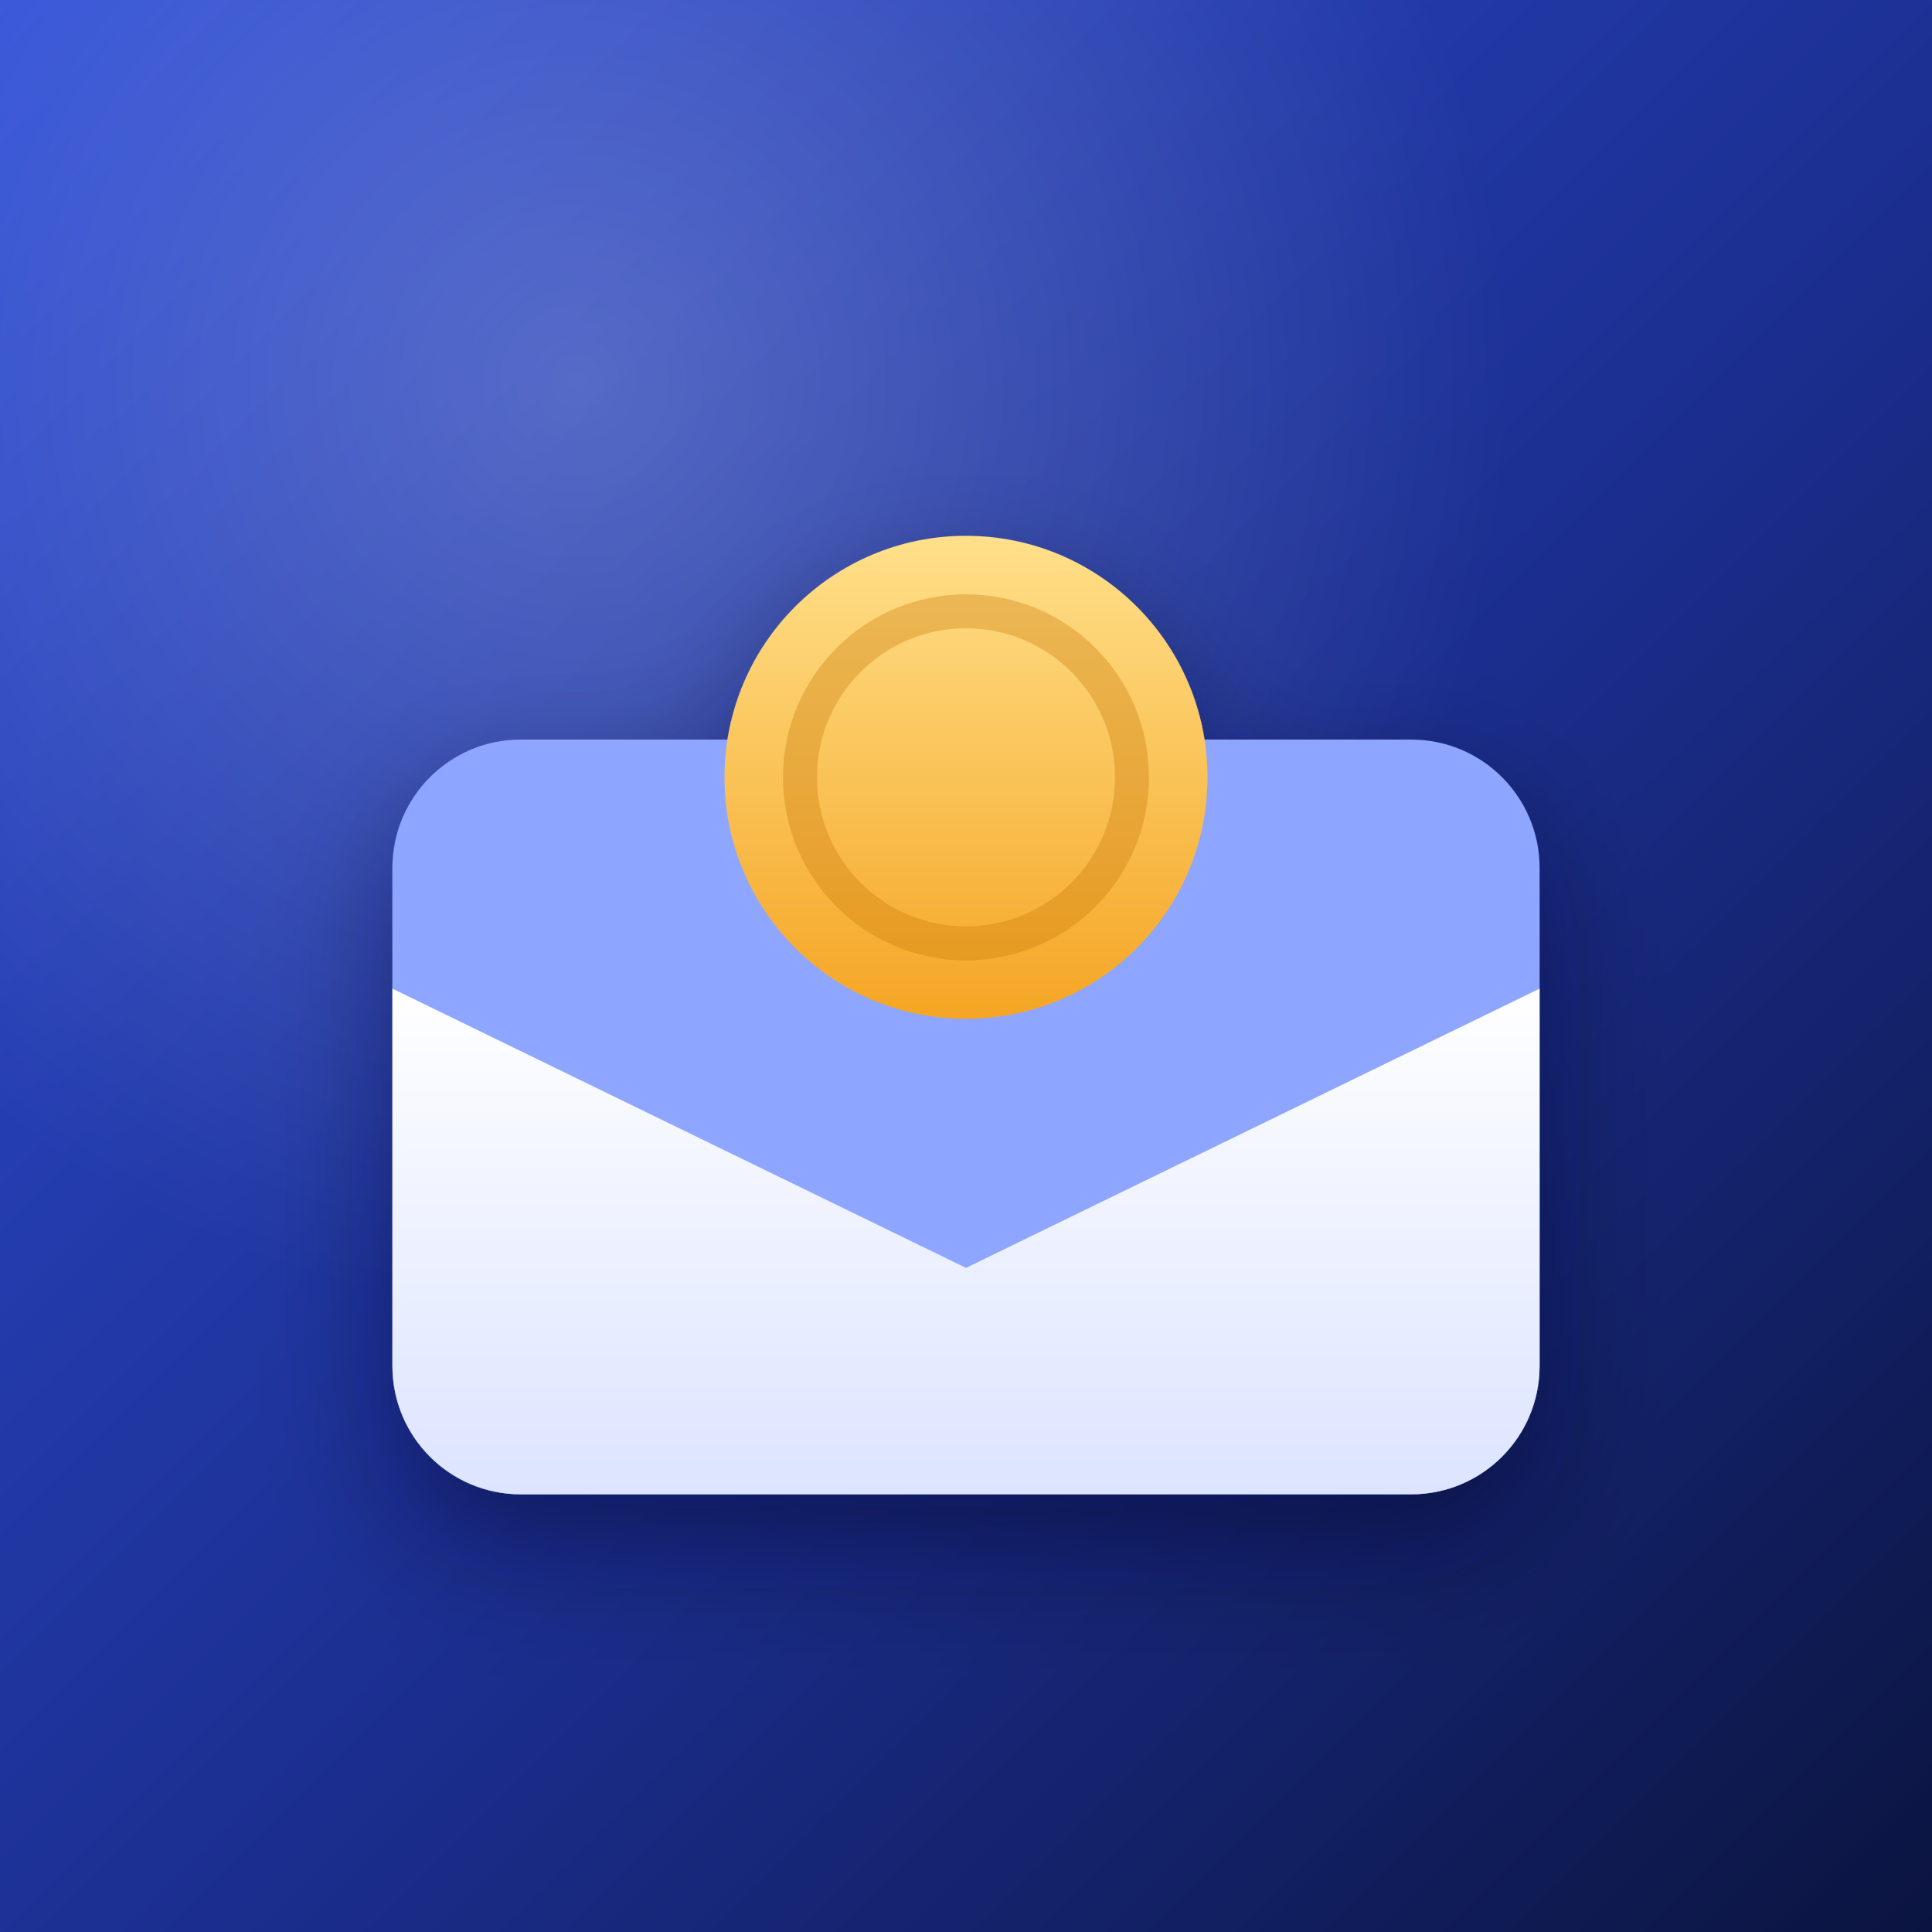
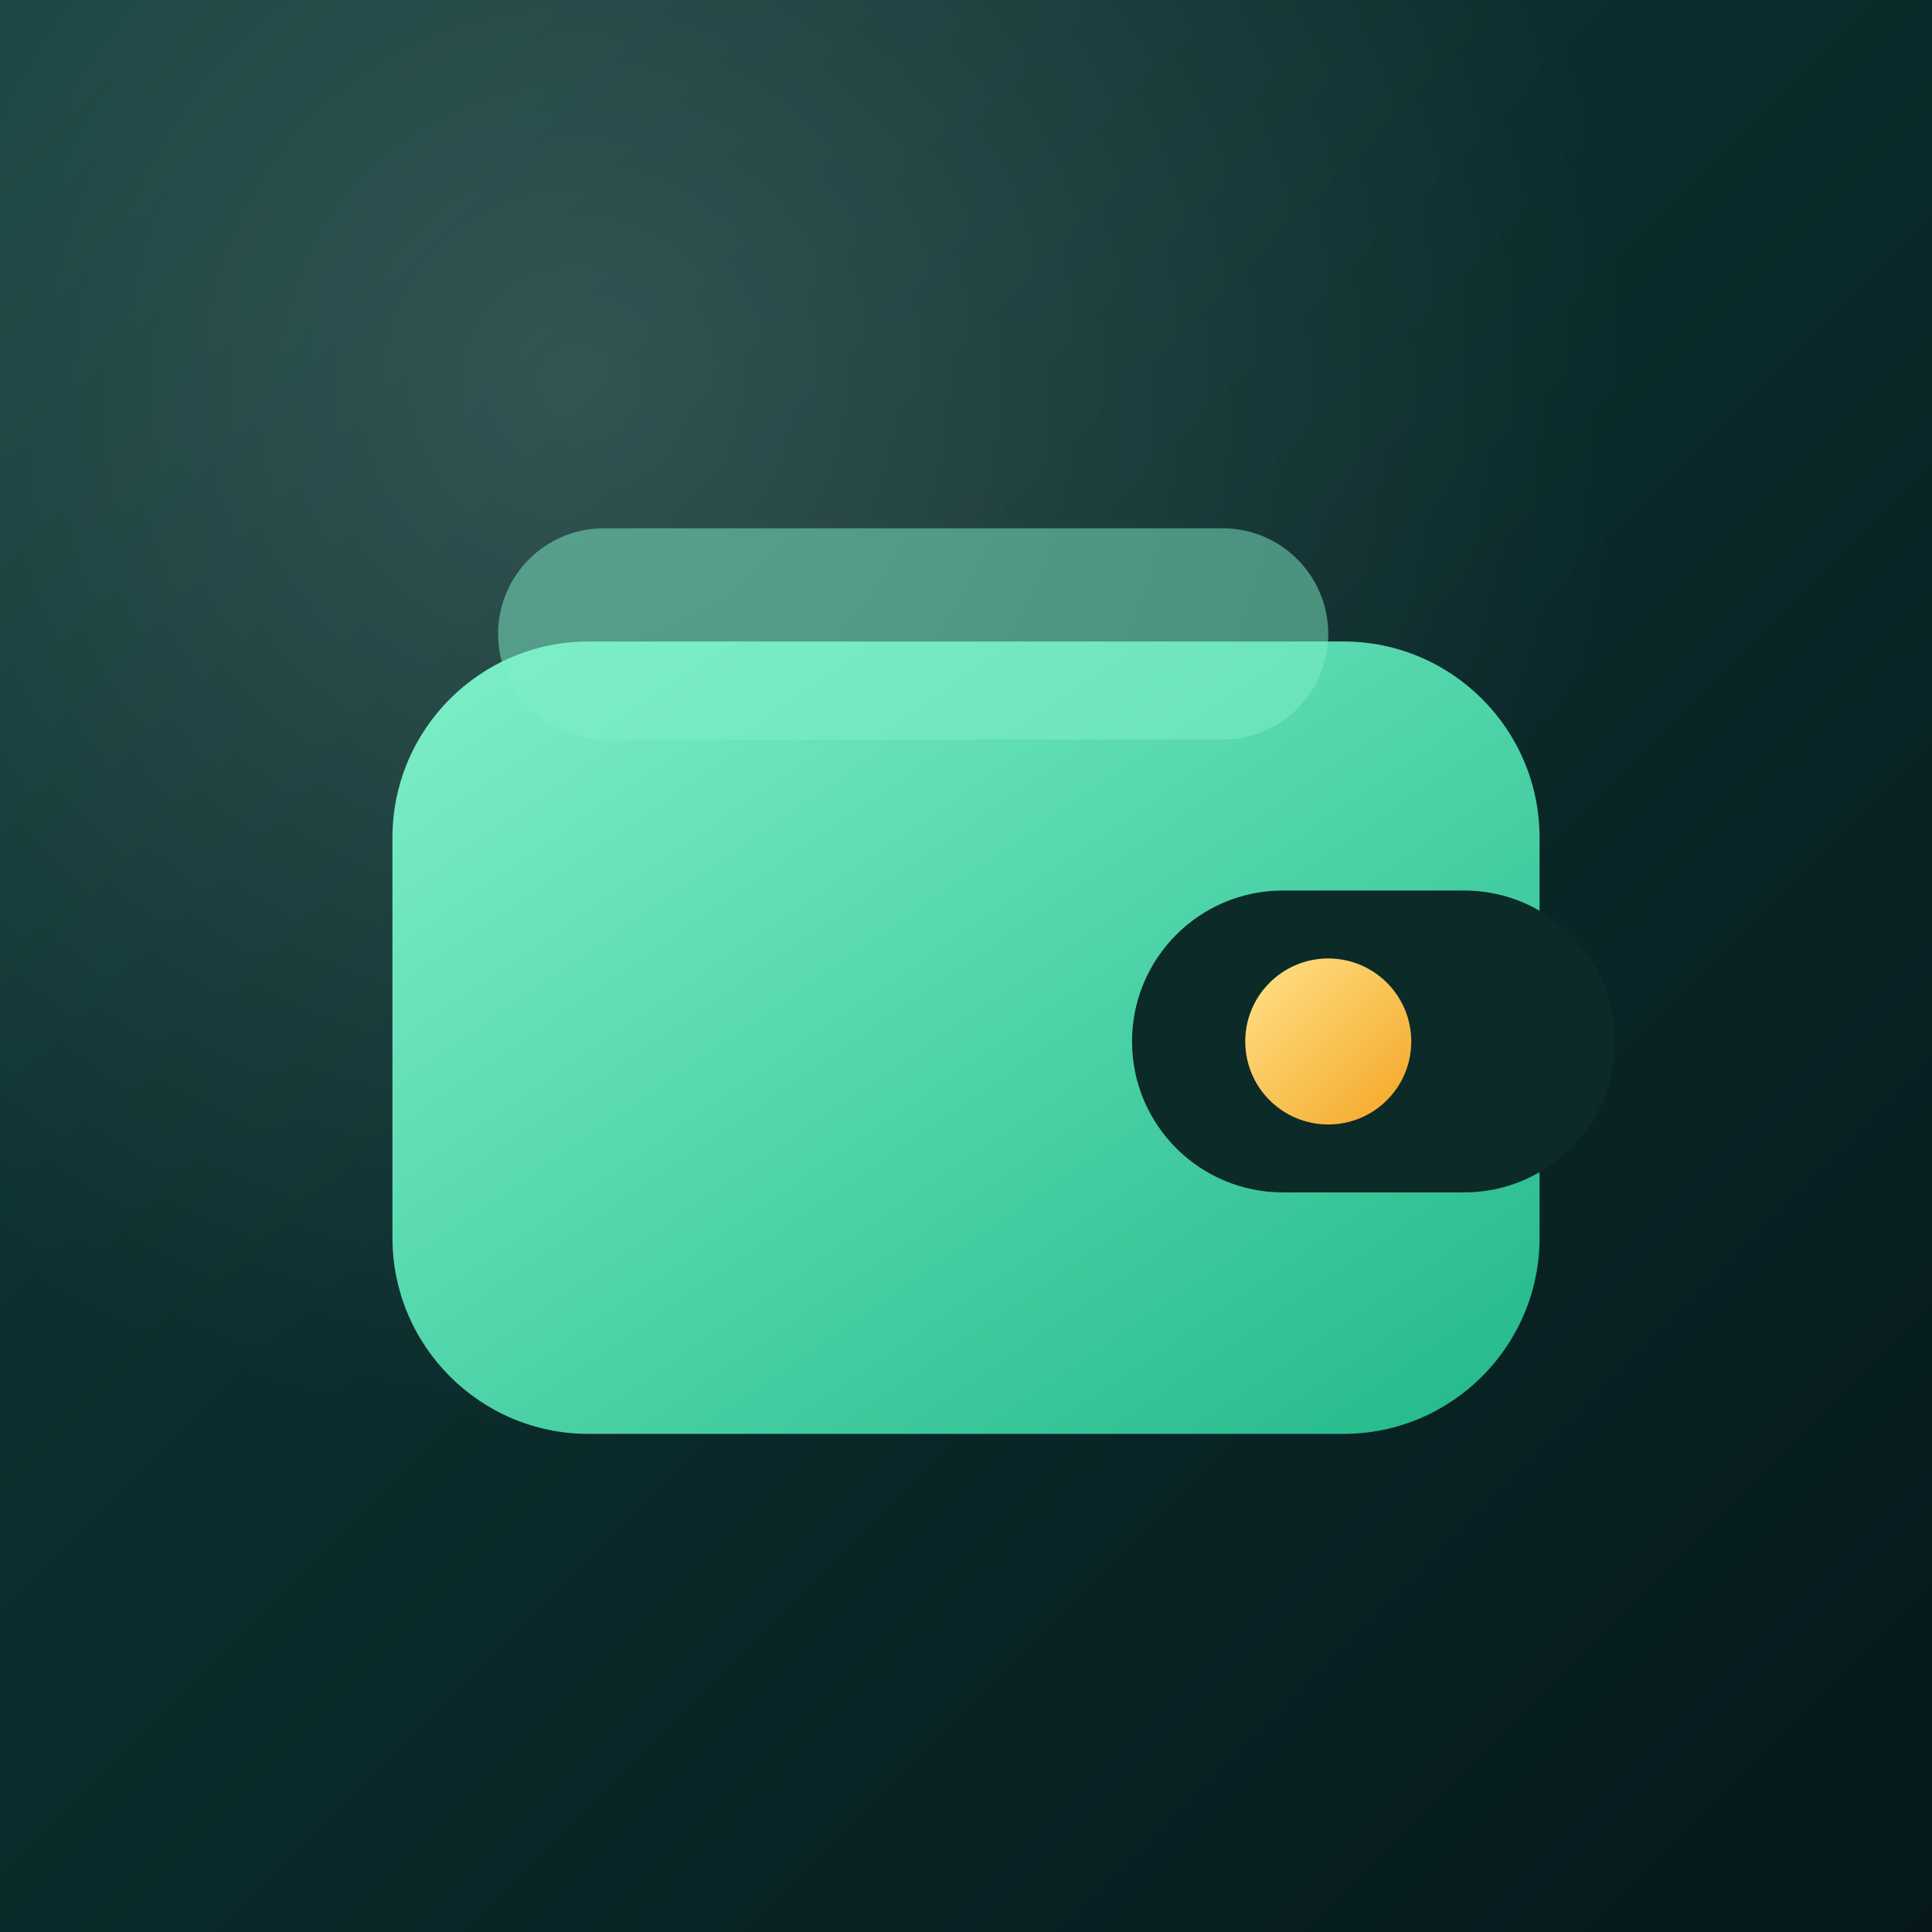
<svg xmlns="http://www.w3.org/2000/svg" viewBox="0 0 512 512">
  <defs>
-     <linearGradient id="bg" x1="0" y1="0" x2="1" y2="1">
-       <stop offset="0" stop-color="#2F4FD8" />
-       <stop offset=".55" stop-color="#1B2E8F" />
-       <stop offset="1" stop-color="#0B143F" />
+     <linearGradient id="i2w" x1="0" y1="0" x2="0" y2="1">
+       <stop offset="0" stop-color="#fff" />
+       <stop offset="1" stop-color="#C9D6FF" />
    </linearGradient>
-     <radialGradient id="glow" cx=".3" cy=".2" r=".8">
-       <stop offset="0" stop-color="#fff" stop-opacity=".22" />
+     <linearGradient id="i2g" x1="0" y1="0" x2="1" y2="1">
+       <stop offset="0" stop-color="#FFE38A" />
+       <stop offset="1" stop-color="#F5A524" />
+     </linearGradient>
+     <linearGradient id="i2m" x1="0" y1="0" x2="1" y2="1">
+       <stop offset="0" stop-color="#7FF0C9" />
+       <stop offset="1" stop-color="#22B88A" />
+     </linearGradient>
+     <linearGradient id="i2p" x1="0" y1="0" x2="1" y2="1">
+       <stop offset="0" stop-color="#FFB3DA" />
+       <stop offset="1" stop-color="#E86AAE" />
+     </linearGradient>
+     <linearGradient id="i2bg" x1="0" y1="0" x2="1" y2="1">
+       <stop offset="0" stop-color="#0F3D3A" />
+       <stop offset="1" stop-color="#06181C" />
+     </linearGradient>
+     <radialGradient id="i2gl" cx=".3" cy=".2" r=".9">
+       <stop offset="0" stop-color="#fff" stop-opacity=".16" />
      <stop offset=".6" stop-color="#fff" stop-opacity="0" />
    </radialGradient>
-     <linearGradient id="coin" x1="0" y1="0" x2="0" y2="1">
-       <stop offset="0" stop-color="#FFE08A" />
-       <stop offset="1" stop-color="#F5A524" />
-     </linearGradient>
-     <linearGradient id="env" x1="0" y1="0" x2="0" y2="1">
-       <stop offset="0" stop-color="#FFFFFF" />
-       <stop offset="1" stop-color="#DCE4FF" />
-     </linearGradient>
  </defs>
-   <rect width="512" height="512" fill="url(#bg)" />
-   <rect width="512" height="512" fill="url(#glow)" />
-   <filter id="sh" x="-20%" y="-20%" width="140%" height="160%">
-     <feDropShadow dx="0" dy="14" stdDeviation="16" flood-color="#050A24" flood-opacity=".45" />
-   </filter>
-   <g filter="url(#sh)">
-     <rect x="104" y="196" width="304" height="200" rx="34" fill="#8EA6FF" />
-     <circle cx="256" cy="206" r="64" fill="url(#coin)" />
-     <circle cx="256" cy="206" r="44" fill="none" stroke="#C97A0A" stroke-opacity=".35" stroke-width="9" />
-     <path d="M104 262 L256 336 L408 262 V362 a34 34 0 0 1 -34 34 H138 a34 34 0 0 1 -34 -34 Z" fill="url(#env)" />
-   </g>
+   <rect width="512" height="512" fill="url(#i2bg)" />
+   <rect width="512" height="512" fill="url(#i2gl)" />
+   <rect x="104" y="170" width="304" height="210" rx="52" fill="url(#i2m)" />
+   <rect x="300" y="236" width="128" height="80" rx="40" fill="#0B2A28" />
+   <circle cx="352" cy="276" r="22" fill="url(#i2g)" />
+   <rect x="132" y="140" width="220" height="56" rx="28" fill="#7FF0C9" opacity=".5" />
</svg>
